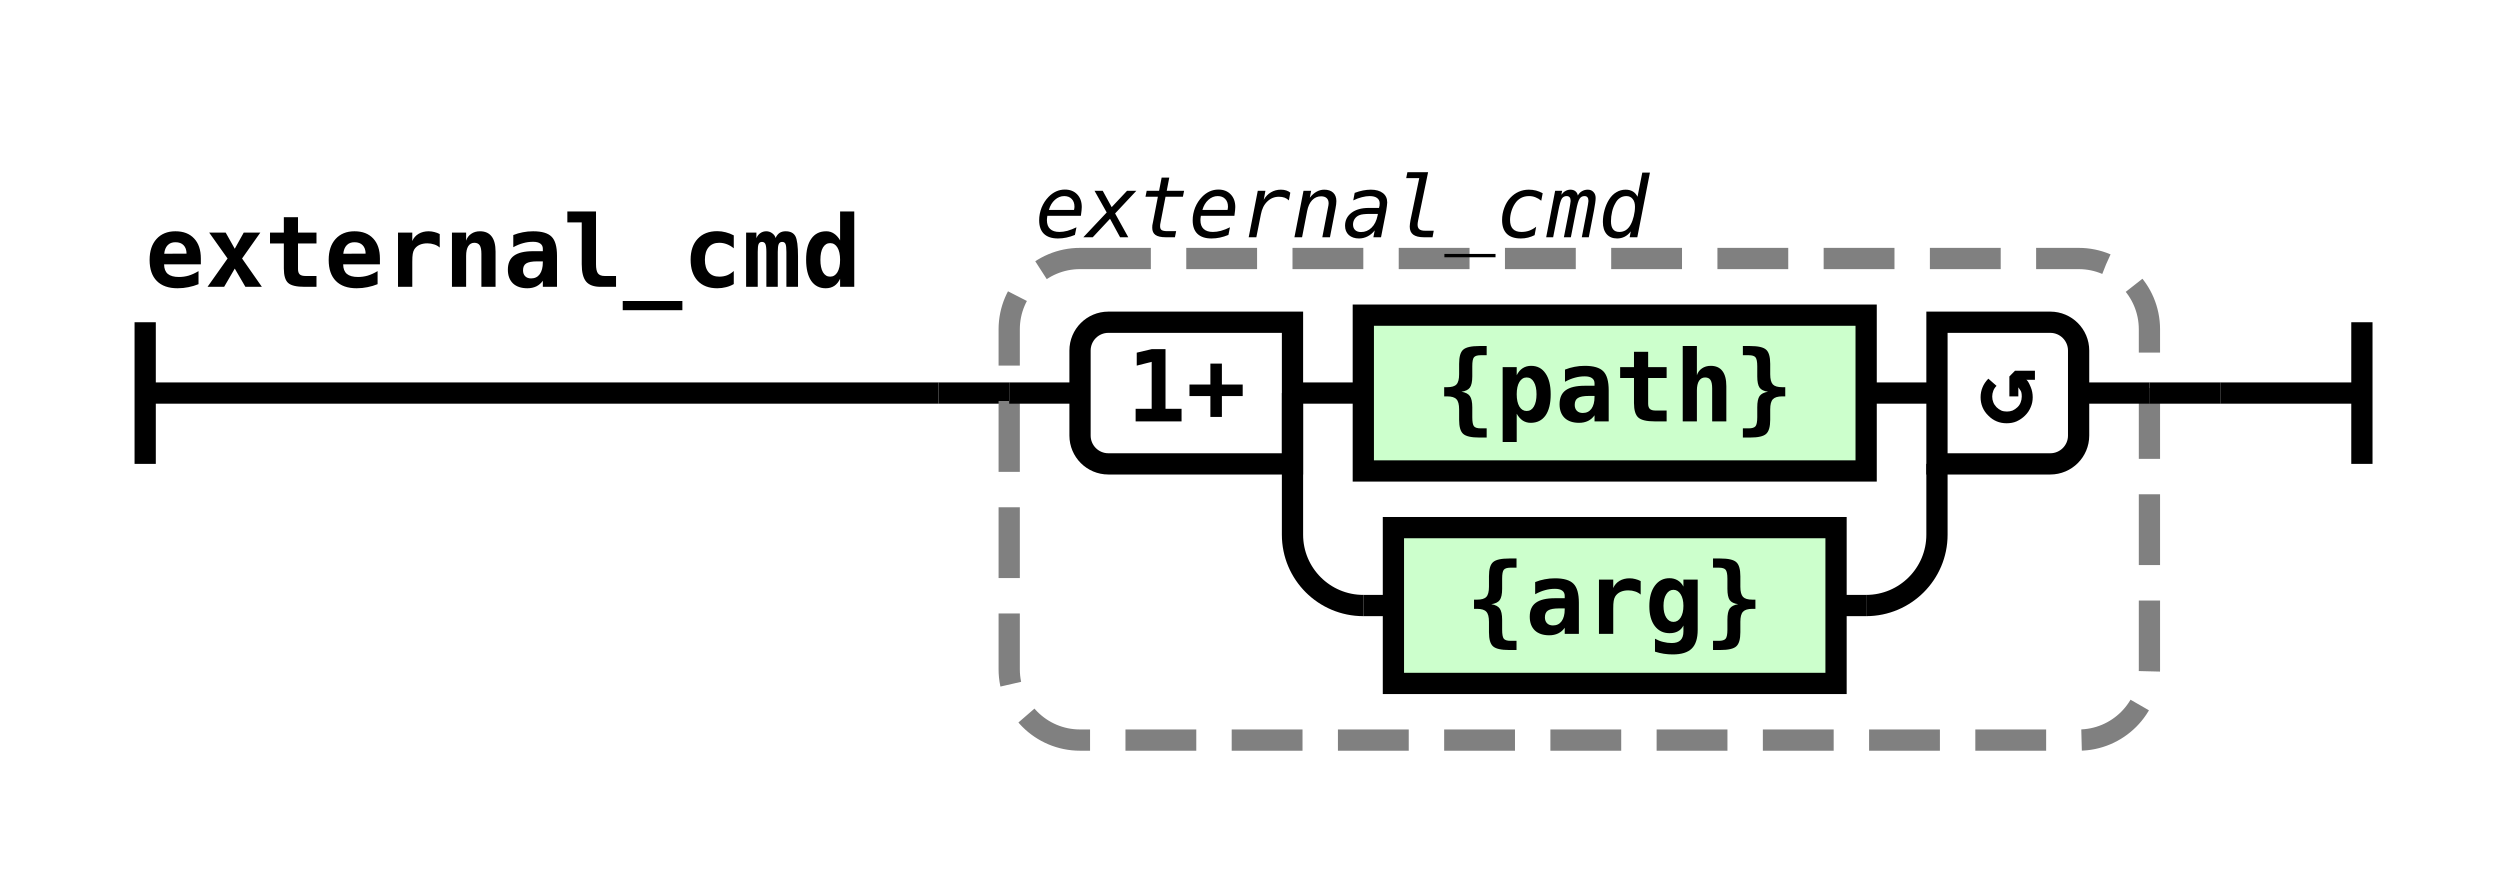
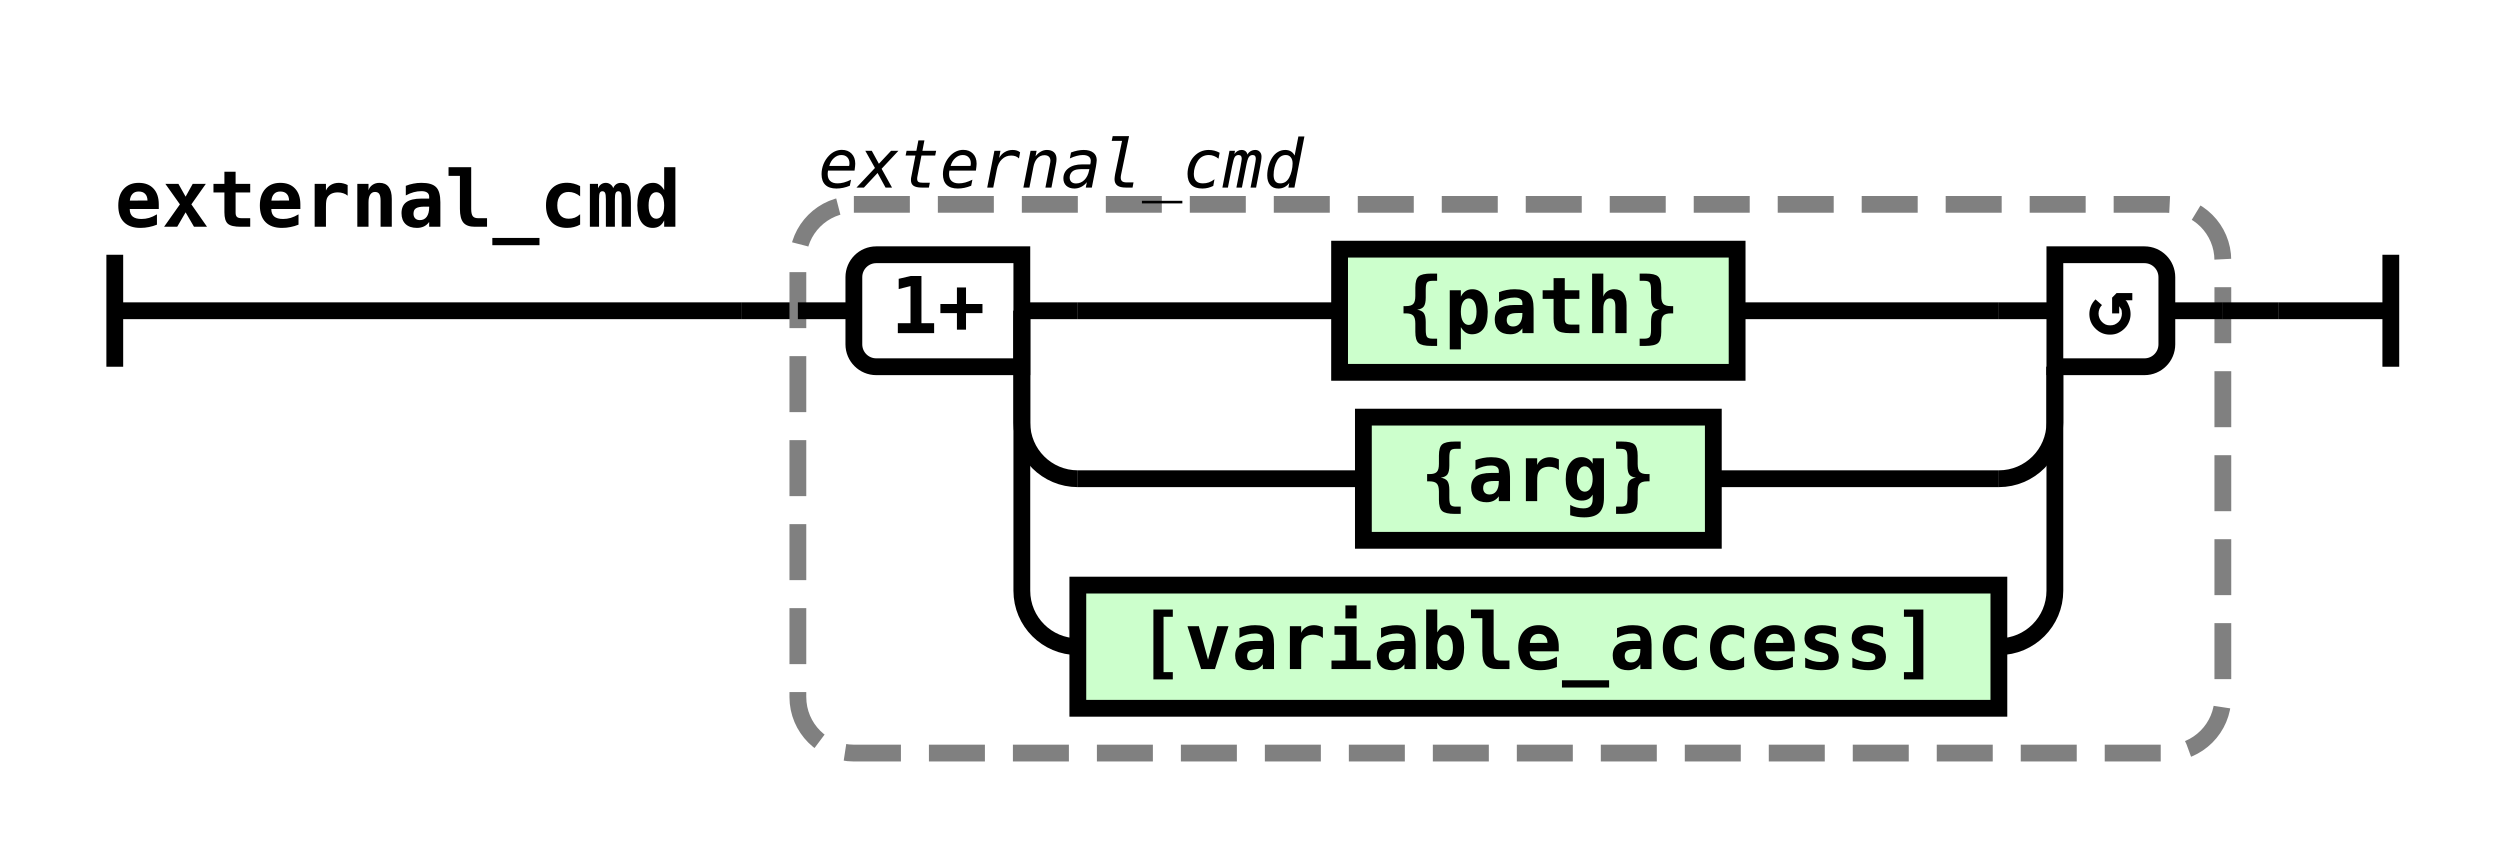
- <svg xmlns="http://www.w3.org/2000/svg" class="railroad-diagram" height="124" viewBox="0 0 353.0 124" width="353.0">
+ <svg xmlns="http://www.w3.org/2000/svg" class="railroad-diagram" height="154" viewBox="0 0 446.5 154" width="446.5">
  <g transform="translate(.5 .5)">
    <style>/*  */
	svg.railroad-diagram {
		background-color:hsl(30,20%,95%);
	}
	svg.railroad-diagram path {
		stroke-width:3;
		stroke:black;
		fill:rgba(0,0,0,0);
	}
	svg.railroad-diagram text {
		font:bold 14px monospace;
		text-anchor:middle;
	}
	svg.railroad-diagram text.label{
		text-anchor:start;
	}
	svg.railroad-diagram text.comment{
		font:italic 12px monospace;
	}
	svg.railroad-diagram rect{
		stroke-width:3;
		stroke:black;
		fill:hsl(120,100%,90%);
	}
	svg.railroad-diagram rect.group-box {
		stroke: gray;
		stroke-dasharray: 10 5;
		fill: none;
	}

/*  */
</style>
    <g>
      <path d="M20 45v20m0 -10h112.0" />
      <text style="text-anchor:start" x="20" y="40">external_cmd</text>
    </g>
    <path d="M132.0 55h10" />
    <g>
      <path d="M142.0 55h0.0" />
-       <path d="M303.0 55h0.0" />
-       <rect class="group-box" height="68" rx="10" ry="10" width="161.0" x="142.0" y="36" />
+       <path d="M396.5 55h0.0" />
+       <rect class="group-box" height="98" rx="10" ry="10" width="254.5" x="142.0" y="36" />
      <g>
        <path d="M142.0 55h10.0" />
-         <path d="M293.0 55h10.0" />
+         <path d="M386.5 55h10.0" />
        <g>
          <path d="M152.0 55h0.0" />
-           <path d="M293.0 55h0.0" />
+           <path d="M386.5 55h0.0" />
          <path d="M182.0 55h10" />
          <g class="non-terminal ">
-             <path d="M192.0 55h0.0" />
-             <path d="M263.0 55h0.0" />
-             <rect height="22" width="71.0" x="192.0" y="44" />
-             <text x="227.5" y="59">{path}</text>
+             <path d="M192.0 55h46.75" />
+             <path d="M309.75 55h46.75" />
+             <rect height="22" width="71.0" x="238.75" y="44" />
+             <text x="274.25" y="59">{path}</text>
          </g>
-           <path d="M263.0 55h10" />
+           <path d="M356.5 55h10" />
          <path d="M182.0 55v20a10 10 0 0 0 10 10" />
          <g class="non-terminal ">
-             <path d="M192.0 85h4.25" />
-             <path d="M258.75 85h4.25" />
-             <rect height="22" width="62.5" x="196.25" y="74" />
-             <text x="227.5" y="89">{arg}</text>
+             <path d="M192.0 85h51.0" />
+             <path d="M305.5 85h51.0" />
+             <rect height="22" width="62.5" x="243.0" y="74" />
+             <text x="274.25" y="89">{arg}</text>
          </g>
-           <path d="M263.0 85a10 10 0 0 0 10 -10v-10" />
+           <path d="M356.5 85a10 10 0 0 0 10 -10v-10" />
+           <path d="M182.0 55v50a10 10 0 0 0 10 10" />
+           <g class="non-terminal ">
+             <path d="M192.0 115h0.0" />
+             <path d="M356.5 115h0.0" />
+             <rect height="22" width="164.5" x="192.0" y="104" />
+             <text x="274.25" y="119">[variable_access]</text>
+           </g>
+           <path d="M356.5 115a10 10 0 0 0 10 -10v-40" />
          <g class="diagram-text">
            <path class="diagram-text" d="M 182.0 45 h -26 a 4 4 0 0 0 -4 4 v 12 a 4 4 0 0 0 4 4 h 26 z" />
            <text class="diagram-text" x="167.0" y="59">1+</text>
-             <path class="diagram-text" d="M 273.0 45 h 16 a 4 4 0 0 1 4 4 v 12 a 4 4 0 0 1 -4 4 h -16 z" />
-             <text class="diagram-arrow" x="283.0" y="59">↺</text>
+             <path class="diagram-text" d="M 366.5 45 h 16 a 4 4 0 0 1 4 4 v 12 a 4 4 0 0 1 -4 4 h -16 z" />
+             <text class="diagram-arrow" x="376.5" y="59">↺</text>
          </g>
        </g>
      </g>
      <g class="non-terminal ">
        <path d="M142.0 28h0.0" />
        <path d="M236.0 28h0.0" />
        <text class="comment" x="189.0" y="33">external_cmd</text>
      </g>
    </g>
-     <path d="M303.0 55h10" />
-     <path d="M 313.0 55 h 20 m 0 -10 v 20" />
+     <path d="M396.5 55h10" />
+     <path d="M 406.5 55 h 20 m 0 -10 v 20" />
  </g>
</svg>
